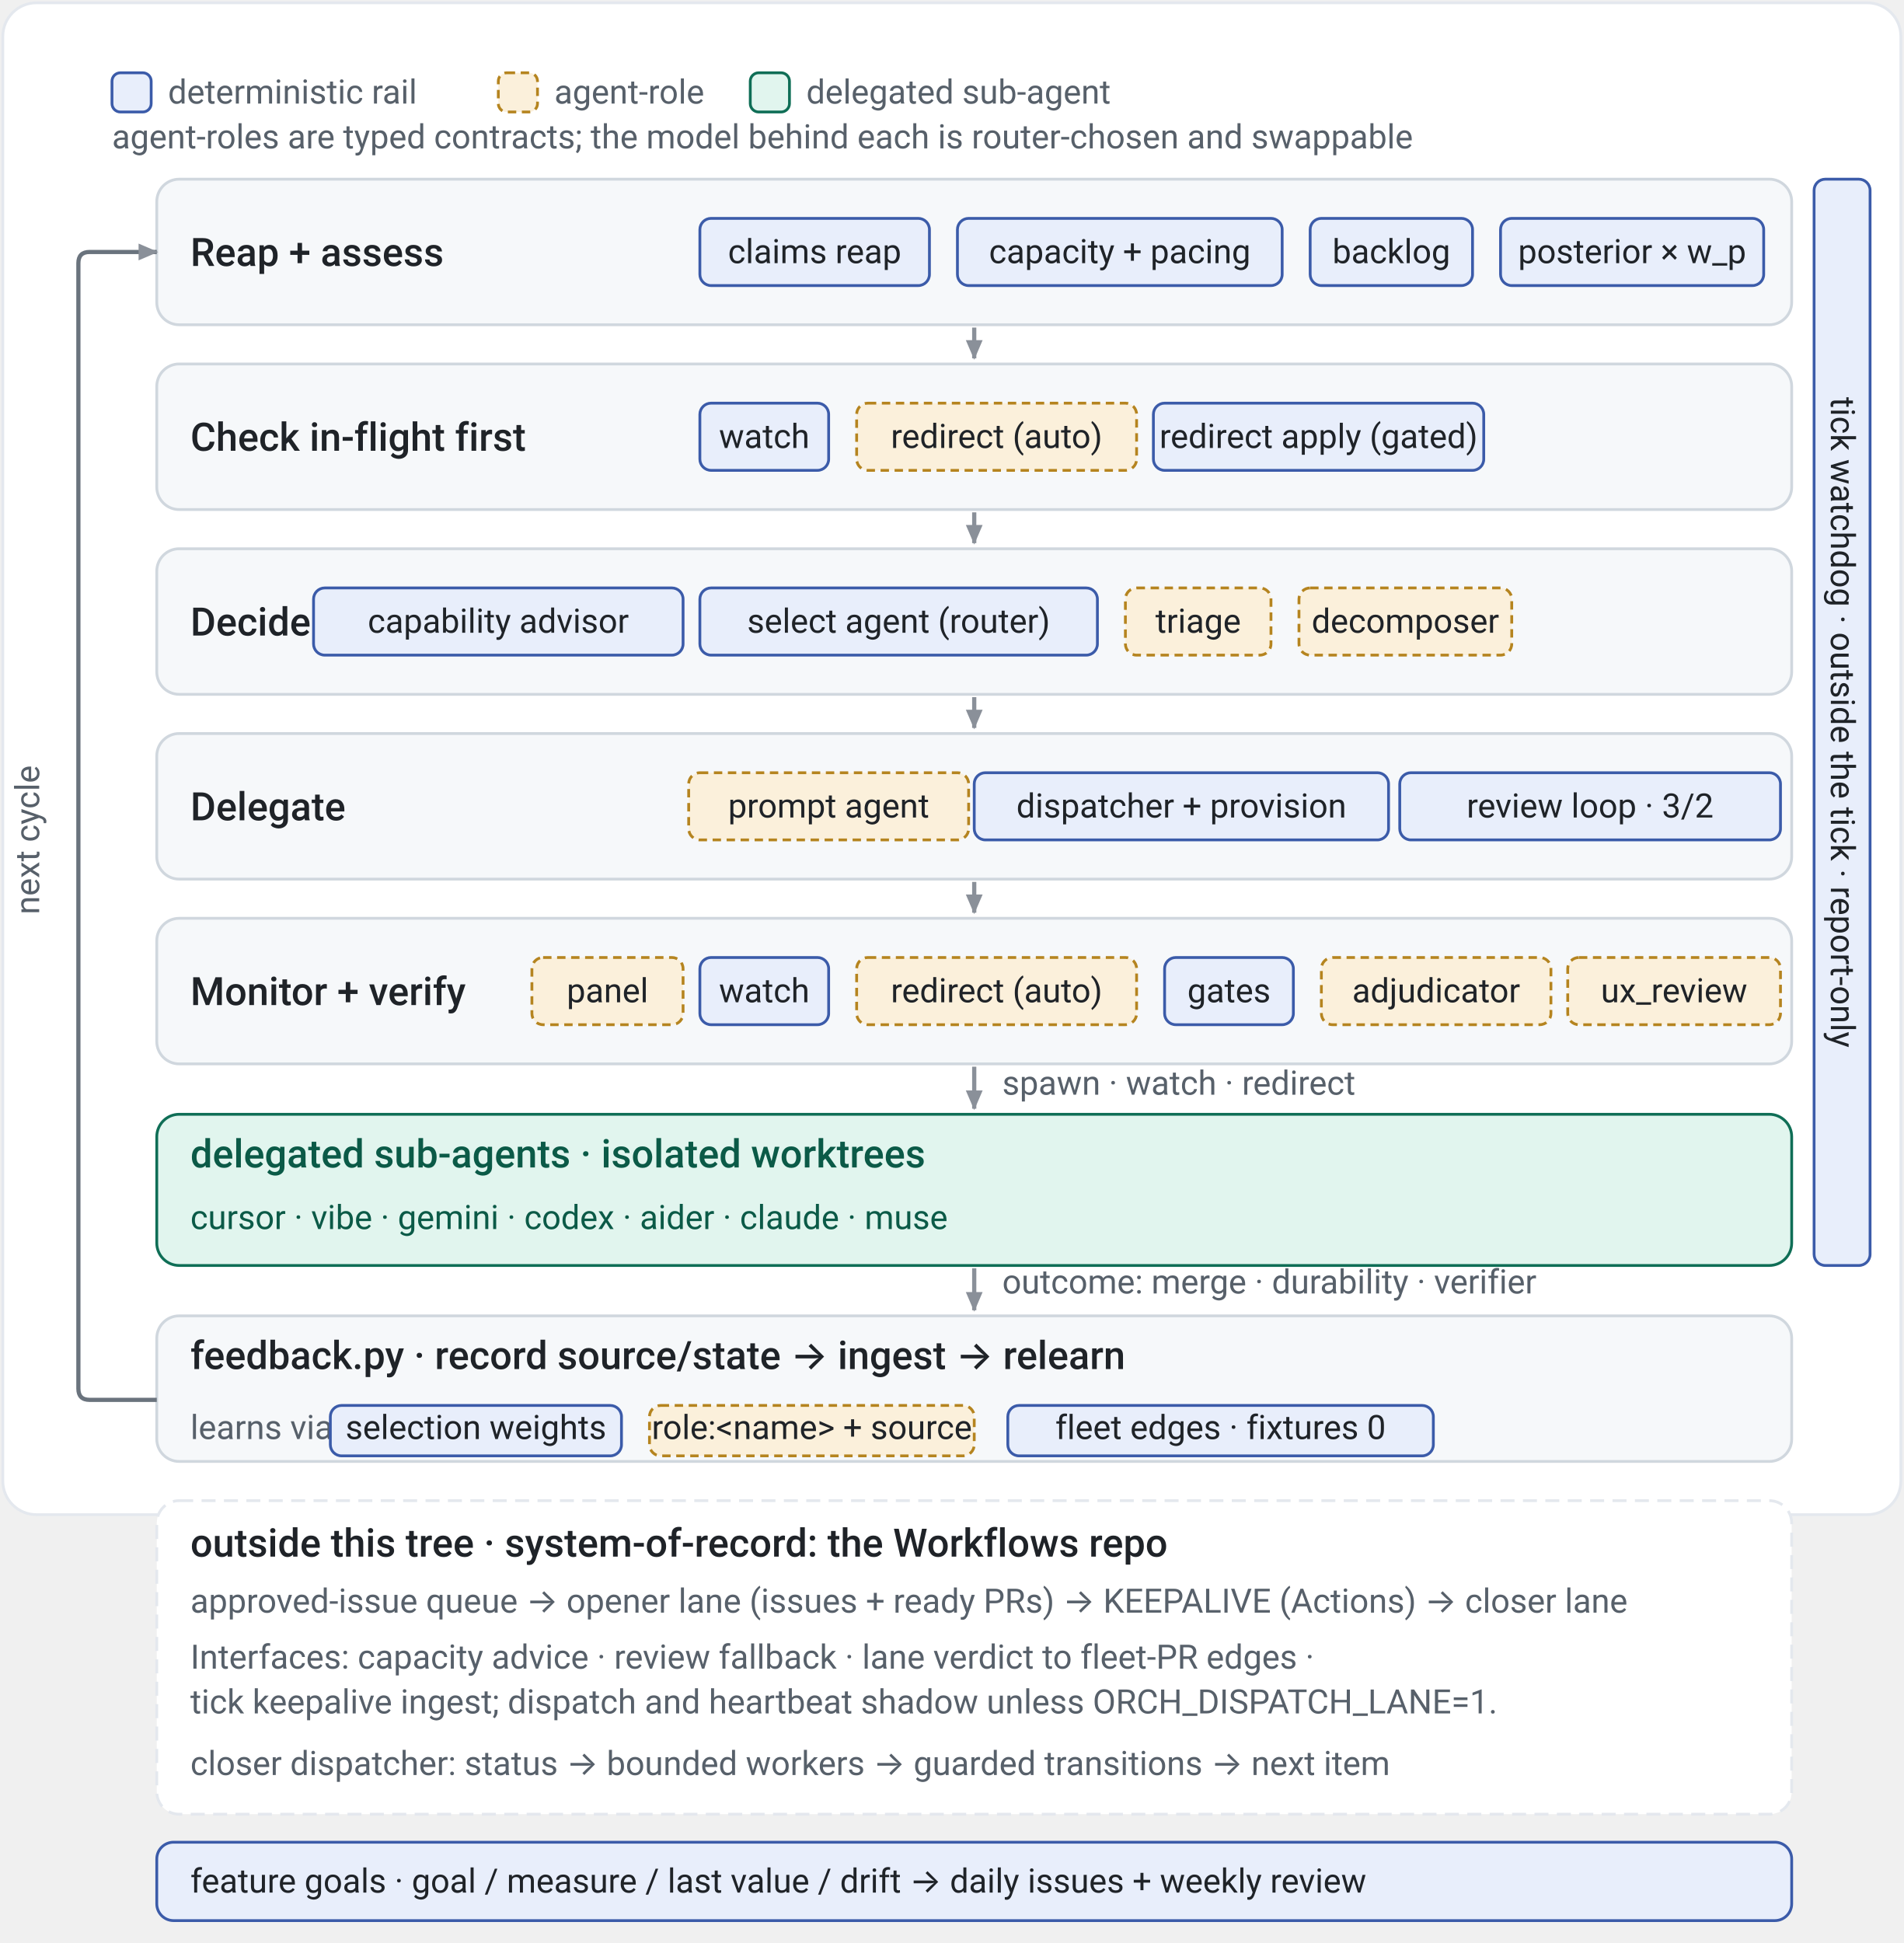
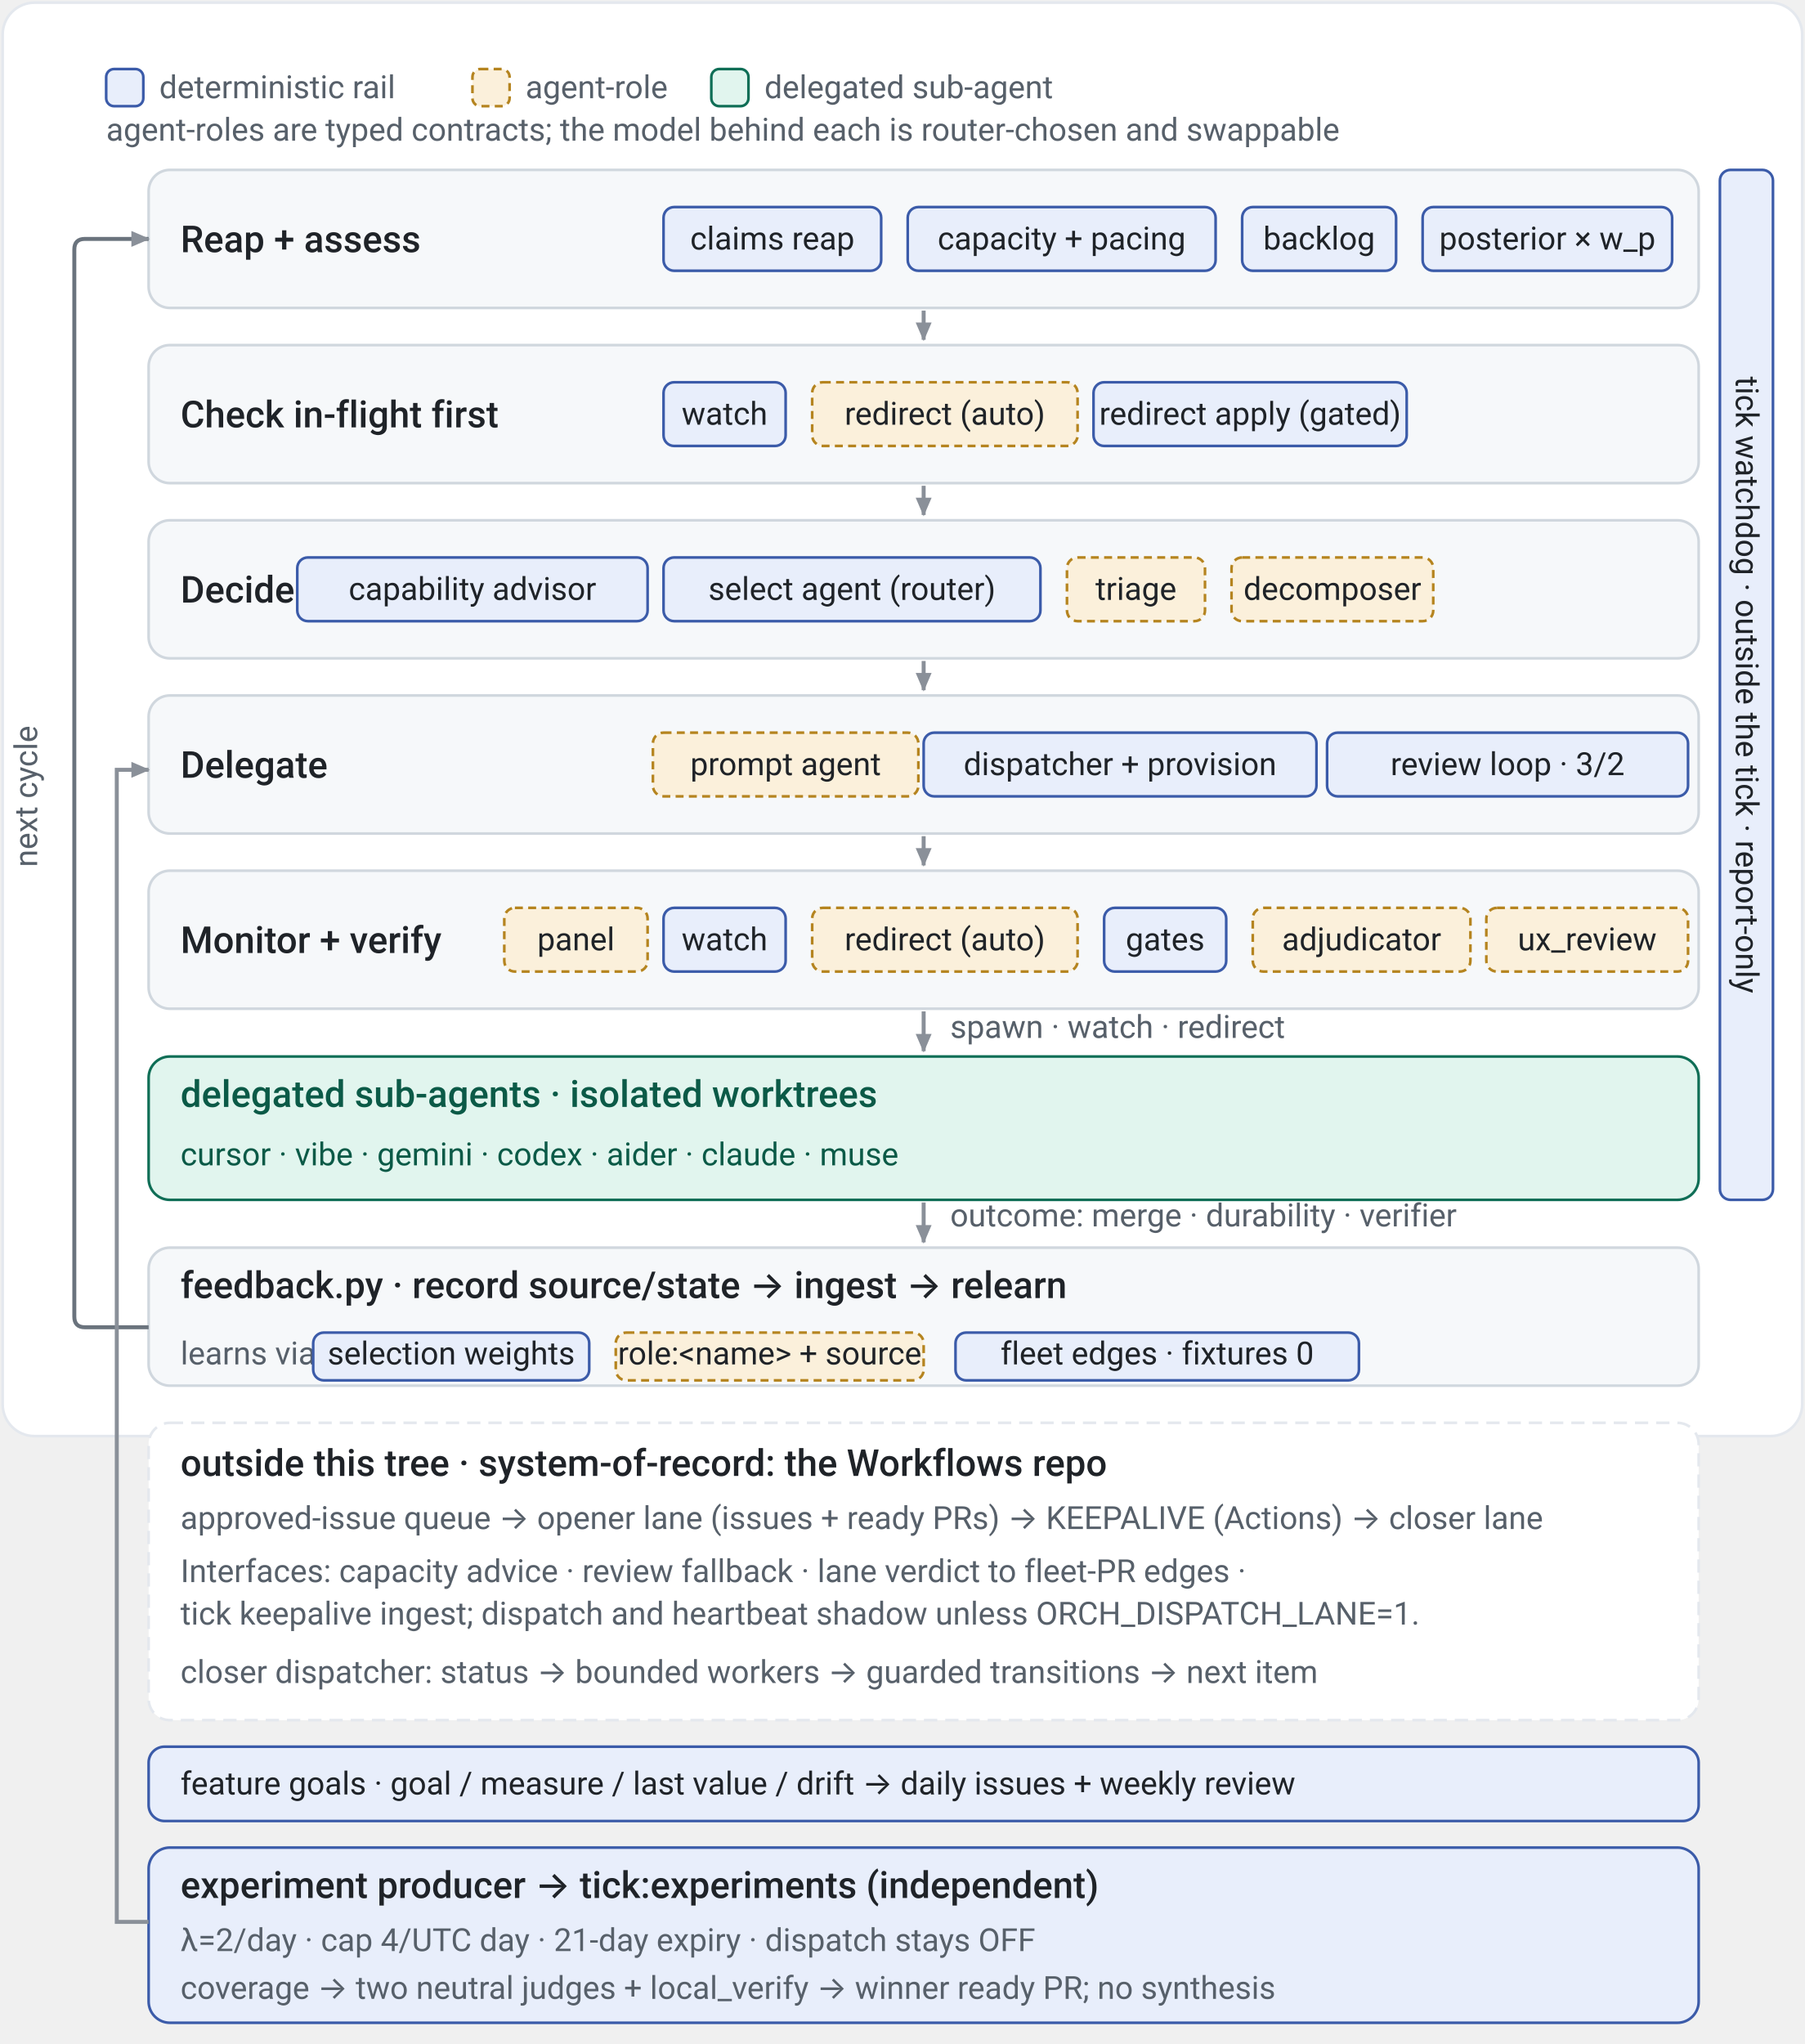
- <svg xmlns="http://www.w3.org/2000/svg" width="680" viewBox="0 0 680 694" role="img">
+ <svg xmlns="http://www.w3.org/2000/svg" width="680" viewBox="0 0 680 770" role="img">
  <style>
  .bg{fill:#ffffff;stroke:#e4e8ee;}
  .t,.th,.subhead{font:500 14px ui-sans-serif,system-ui,-apple-system,"Segoe UI",Roboto,sans-serif;fill:#1f2328;}
  .subhead{fill:#0b5a47;}
  .ts{font:400 12px ui-sans-serif,system-ui,-apple-system,"Segoe UI",Roboto,sans-serif;fill:#57606a;}
  .ct{font:400 12px ui-sans-serif,system-ui,-apple-system,"Segoe UI",Roboto,sans-serif;fill:#1f2328;}
  .ctsub{font:400 12px ui-sans-serif,system-ui,-apple-system,"Segoe UI",Roboto,sans-serif;fill:#0b5a47;}
  .stage{fill:#f6f8fa;stroke:#d0d7de;}
  .rail{fill:#e8eefb;stroke:#3b5ba9;}
  .role{fill:#fbf0db;stroke:#b5841f;stroke-dasharray:3 2;}
  .sub{fill:#e1f5ee;stroke:#0f6e56;}
  .arrow{stroke:#8a9099;stroke-width:1.5;fill:none;}
  .return{stroke:#6a737d;stroke-width:1.5;fill:none;}
</style>
  <defs>
    <marker id="ah" markerWidth="9" markerHeight="9" refX="6.5" refY="3" orient="auto" markerUnits="userSpaceOnUse">
      <path d="M0,0 L7,3 L0,6 Z" fill="#8a9099" />
    </marker>
  </defs>
  <rect class="bg" x="1" y="1" width="678" height="540" rx="12" />
  <rect class="rail" x="40" y="26" width="14" height="14" rx="3" />
  <text class="ts" x="60" y="37">deterministic rail</text>
  <rect class="role" x="178" y="26" width="14" height="14" rx="3" />
  <text class="ts" x="198" y="37">agent-role</text>
  <rect class="sub" x="268" y="26" width="14" height="14" rx="3" />
  <text class="ts" x="288" y="37">delegated sub-agent</text>
  <text class="ts" x="40" y="53">agent-roles are typed contracts; the model behind each is router-chosen and swappable</text>
  <rect class="stage" x="56" y="64" width="584" height="52" rx="8" />
  <text class="th" x="68" y="95">Reap + assess</text>
  <rect class="rail" x="250" y="78" width="82" height="24" rx="4" />
  <text class="ct" x="291" y="94" text-anchor="middle">claims reap</text>
  <rect class="rail" x="342" y="78" width="116" height="24" rx="4" />
  <text class="ct" x="400" y="94" text-anchor="middle">capacity + pacing</text>
  <rect class="rail" x="468" y="78" width="58" height="24" rx="4" />
  <text class="ct" x="497" y="94" text-anchor="middle">backlog</text>
  <rect class="rail" x="536" y="78" width="94" height="24" rx="4" />
  <text class="ct" x="583" y="94" text-anchor="middle">posterior × w_p</text>
  <rect class="stage" x="56" y="130" width="584" height="52" rx="8" />
  <text class="th" x="68" y="161">Check in-flight first</text>
  <rect class="rail" x="250" y="144" width="46" height="24" rx="4" />
  <text class="ct" x="273" y="160" text-anchor="middle">watch</text>
  <rect class="role" x="306" y="144" width="100" height="24" rx="4" />
  <text class="ct" x="356" y="160" text-anchor="middle">redirect (auto)</text>
  <rect class="rail" x="412" y="144" width="118" height="24" rx="4" />
  <text class="ct" x="471" y="160" text-anchor="middle">redirect apply (gated)</text>
  <rect class="stage" x="56" y="196" width="584" height="52" rx="8" />
  <text class="th" x="68" y="227">Decide</text>
  <rect class="rail" x="112" y="210" width="132" height="24" rx="4" />
  <text class="ct" x="178" y="226" text-anchor="middle">capability advisor</text>
  <rect class="rail" x="250" y="210" width="142" height="24" rx="4" />
  <text class="ct" x="321" y="226" text-anchor="middle">select agent (router)</text>
  <rect class="role" x="402" y="210" width="52" height="24" rx="4" />
  <text class="ct" x="428" y="226" text-anchor="middle">triage</text>
  <rect class="role" x="464" y="210" width="76" height="24" rx="4" />
  <text class="ct" x="502" y="226" text-anchor="middle">decomposer</text>
  <rect class="stage" x="56" y="262" width="584" height="52" rx="8" />
  <text class="th" x="68" y="293">Delegate</text>
  <rect class="role" x="246" y="276" width="100" height="24" rx="4" />
  <text class="ct" x="296" y="292" text-anchor="middle">prompt agent</text>
  <rect class="rail" x="348" y="276" width="148" height="24" rx="4" />
  <text class="ct" x="422" y="292" text-anchor="middle">dispatcher + provision</text>
  <rect class="rail" x="500" y="276" width="136" height="24" rx="4" />
  <text class="ct" x="568" y="292" text-anchor="middle">review loop · 3/2</text>
  <rect class="stage" x="56" y="328" width="584" height="52" rx="8" />
  <text class="th" x="68" y="359">Monitor + verify</text>
  <rect class="rail" x="250" y="342" width="46" height="24" rx="4" />
  <text class="ct" x="273" y="358" text-anchor="middle">watch</text>
  <rect class="role" x="306" y="342" width="100" height="24" rx="4" />
  <text class="ct" x="356" y="358" text-anchor="middle">redirect (auto)</text>
  <rect class="rail" x="416" y="342" width="46" height="24" rx="4" />
  <text class="ct" x="439" y="358" text-anchor="middle">gates</text>
  <rect class="role" x="472" y="342" width="82" height="24" rx="4" />
  <text class="ct" x="513" y="358" text-anchor="middle">adjudicator</text>
  <rect class="role" x="560" y="342" width="76" height="24" rx="4" />
  <text class="ct" x="598" y="358" text-anchor="middle">ux_review</text>
  <g>
    <rect class="role" x="190" y="342" width="54" height="24" rx="4" />
    <text class="ct" x="217" y="358" text-anchor="middle">panel</text>
  </g>
  <line class="arrow" x1="348" y1="117" x2="348" y2="128" marker-end="url(#ah)" />
  <line class="arrow" x1="348" y1="183" x2="348" y2="194" marker-end="url(#ah)" />
  <line class="arrow" x1="348" y1="249" x2="348" y2="260" marker-end="url(#ah)" />
  <line class="arrow" x1="348" y1="315" x2="348" y2="326" marker-end="url(#ah)" />
  <line class="arrow" x1="348" y1="381" x2="348" y2="396" marker-end="url(#ah)" />
  <text class="ts" x="358" y="391">spawn · watch · redirect</text>
  <rect class="sub" x="56" y="398" width="584" height="54" rx="8" />
  <text class="subhead" x="68" y="417">delegated sub-agents · isolated worktrees</text>
  <text class="ctsub" x="68" y="439">cursor · vibe · gemini · codex · aider · claude · muse</text>
  <line class="arrow" x1="348" y1="453" x2="348" y2="468" marker-end="url(#ah)" />
  <text class="ts" x="358" y="462">outcome: merge · durability · verifier</text>
  <rect class="stage" x="56" y="470" width="584" height="52" rx="8" />
  <text class="th" x="68" y="489">feedback.py · record source/state → ingest → relearn</text>
  <text class="ts" x="68" y="514">learns via outcomes:</text>
  <rect class="rail" x="118" y="502" width="104" height="18" rx="4" />
  <text class="ct" x="170" y="514" text-anchor="middle">selection weights</text>
  <rect class="role" x="232" y="502" width="116" height="18" rx="4" />
  <text class="ct" x="290" y="514" text-anchor="middle">role:&lt;name&gt; + source</text>
  <rect class="rail" x="360" y="502" width="152" height="18" rx="4" />
  <text class="ct" x="436" y="514" text-anchor="middle">fleet edges · fixtures 0</text>
  <path class="return" d="M56,500 L32,500 Q28,500 28,496 L28,94 Q28,90 32,90 L56,90" marker-end="url(#ah)" />
  <text class="ts" x="14" y="300" text-anchor="middle" transform="rotate(-90 14 300)">next cycle</text>
  <rect class="rail" x="648" y="64" width="20" height="388" rx="4" />
  <text class="ct" x="654" y="258" text-anchor="middle" transform="rotate(90 654 258)">tick watchdog · outside the tick · report-only</text>
  <rect class="bg" x="56" y="536" width="584" height="112" rx="8" stroke-dasharray="5 3" />
  <text class="th" x="68" y="556">outside this tree · system-of-record: the Workflows repo</text>
  <text class="ts" x="68" y="576">approved-issue queue → opener lane (issues + ready PRs) → KEEPALIVE (Actions) → closer lane</text>
  <text class="ts" x="68" y="596">Interfaces: capacity advice · review fallback · lane verdict to fleet-PR edges ·</text>
  <text class="ts" x="68" y="612">tick keepalive ingest; dispatch and heartbeat shadow unless ORCH_DISPATCH_LANE=1.</text>
  <text class="ts" x="68" y="634">closer dispatcher: status → bounded workers → guarded transitions → next item</text>
  <g id="feature-goals-feedback">
    <rect class="rail" x="56" y="658" width="584" height="28" rx="6" />
    <text class="ct" x="68" y="676">feature goals · goal / measure / last value / drift → daily issues + weekly review</text>
  </g>
+   <rect class="rail" x="56" y="696" width="584" height="66" rx="8" />
+   <text class="th" x="68" y="715">experiment producer → tick:experiments (independent)</text>
+   <text class="ts" x="68" y="735">λ=2/day · cap 4/UTC day · 21-day expiry · dispatch stays OFF</text>
+   <text class="ts" x="68" y="753">coverage → two neutral judges + local_verify → winner ready PR; no synthesis</text>
+   <path class="arrow" d="M56,724 L44,724 L44,290 L56,290" marker-end="url(#ah)" />
</svg>
